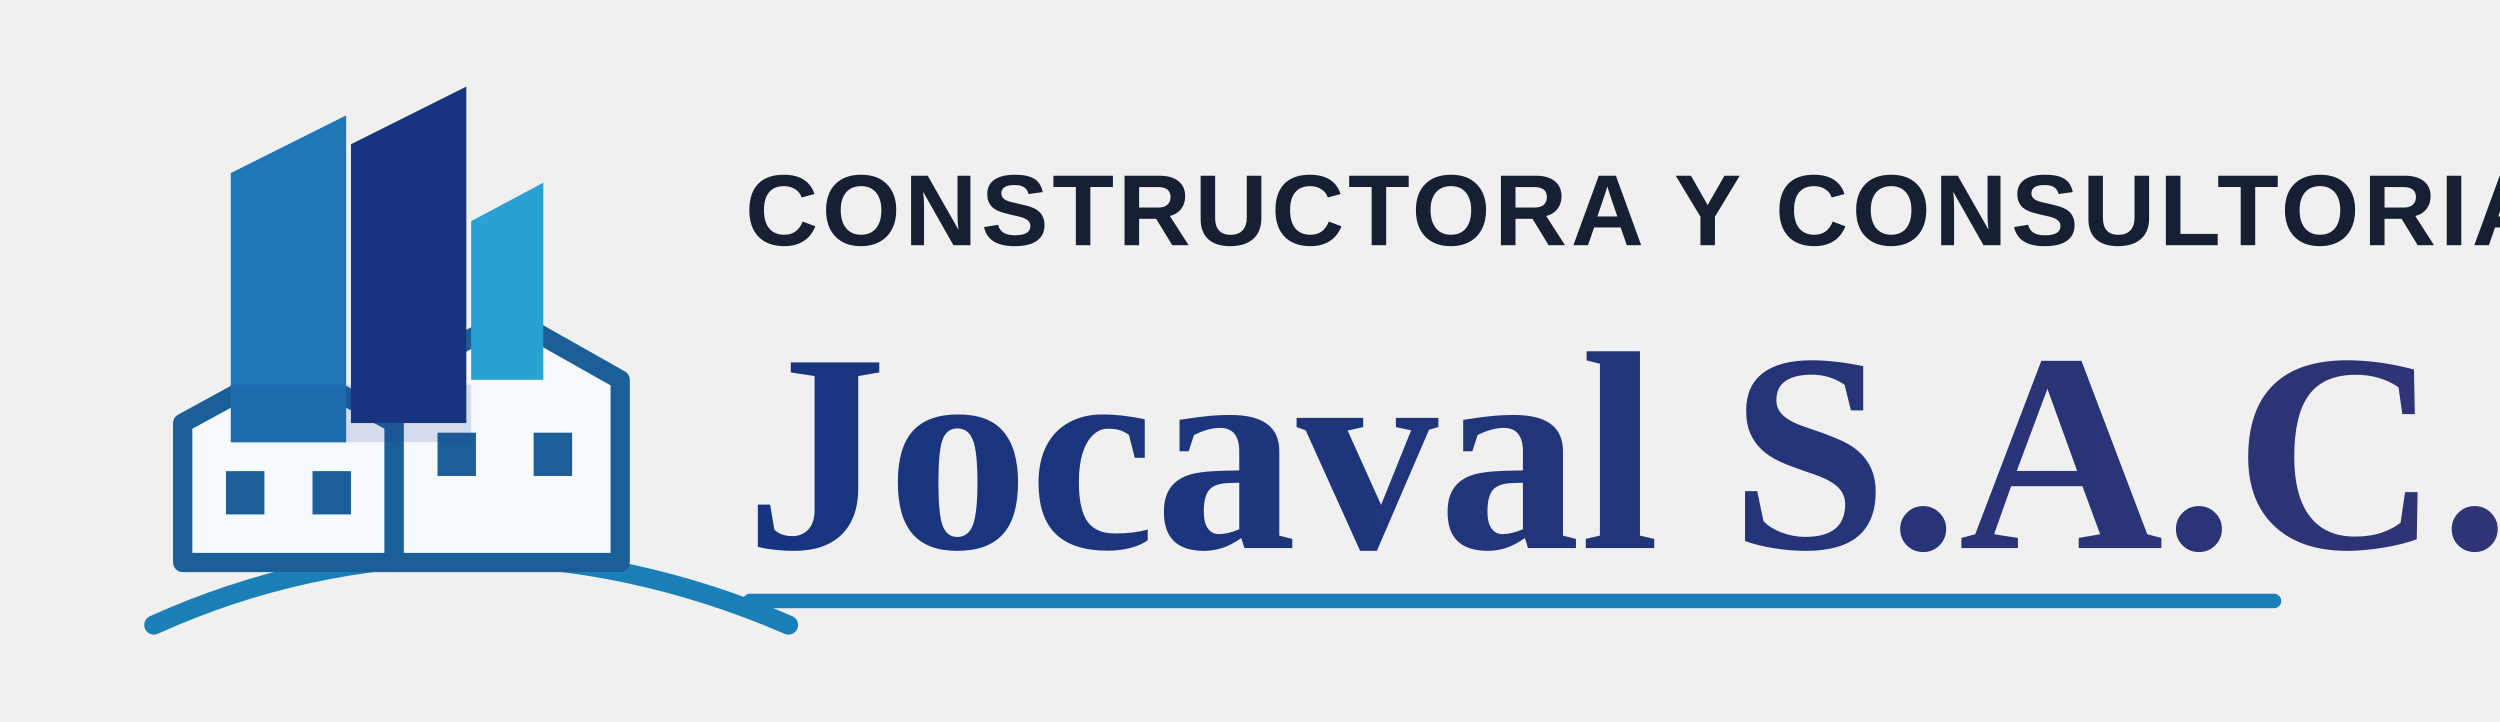
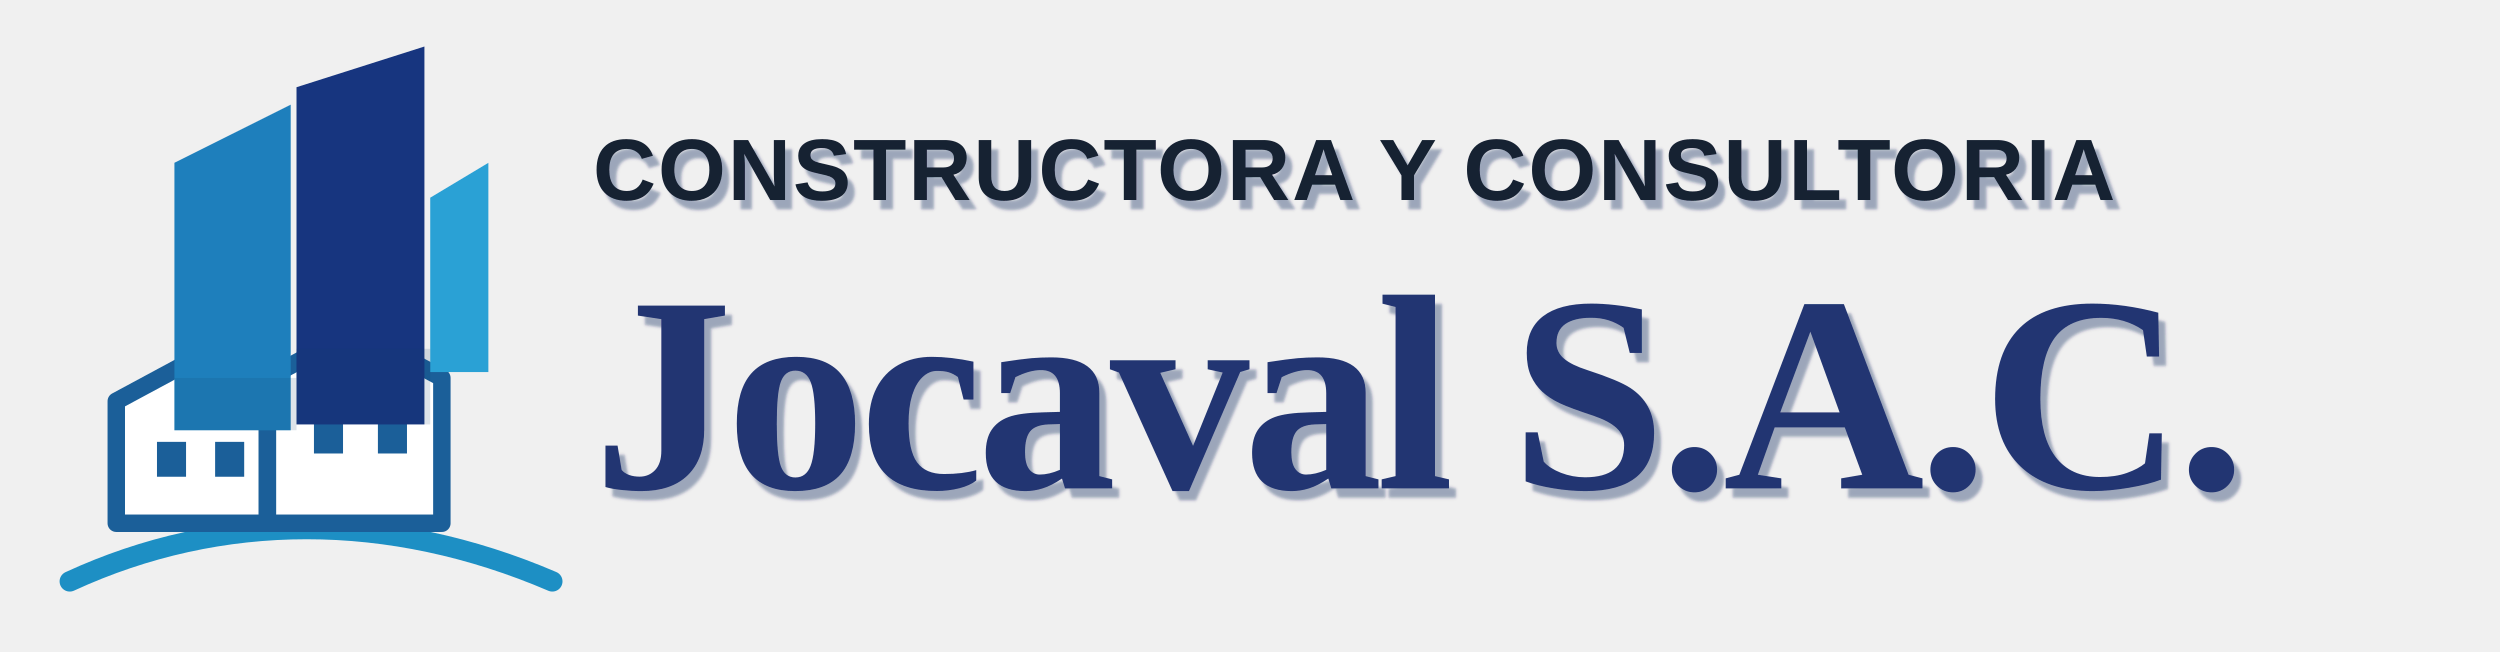
- <svg xmlns="http://www.w3.org/2000/svg" viewBox="0 0 520 150" role="img" aria-labelledby="title desc">
+ <svg xmlns="http://www.w3.org/2000/svg" viewBox="0 0 430 112" role="img" aria-labelledby="title desc">
  <defs>
-     <linearGradient id="tower" x1="0" x2="1" y1="0" y2="1">
-       <stop offset="0%" stop-color="#12307a" />
-       <stop offset="100%" stop-color="#1f8ac8" />
+     <linearGradient id="buildingMain" x1="0" x2="1" y1="0" y2="1">
+       <stop offset="0%" stop-color="#17357f" />
+       <stop offset="100%" stop-color="#1e8ac8" />
    </linearGradient>
-     <linearGradient id="name" x1="0" x2="1" y1="0" y2="0">
-       <stop offset="0%" stop-color="#17357f" />
-       <stop offset="100%" stop-color="#2f3474" />
-     </linearGradient>
+     <filter id="softShadow" x="-15%" y="-15%" width="130%" height="130%">
+       <feDropShadow dx="1.2" dy="1.6" stdDeviation="0.3" flood-color="#0c1f58" flood-opacity="0.35" />
+     </filter>
  </defs>
-   <rect width="520" height="150" fill="none" />
-   <g transform="translate(18 14)">
-     <path d="M14 116c42-19 88-19 132 0" fill="none" stroke="#1b7fb7" stroke-width="4" stroke-linecap="round" />
-     <path d="M20 103h44V74l-22-12-22 12v29Z" fill="#f7fbff" stroke="#1b5f99" stroke-width="4" stroke-linejoin="round" />
-     <path d="M64 103h47V65L88 52 64 65v38Z" fill="#f7fbff" stroke="#1b5f99" stroke-width="4" stroke-linejoin="round" />
-     <path d="M29 84h8v9h-8zM47 84h8v9h-8zM73 76h8v9h-8zM93 76h8v9h-8z" fill="#1b5f99" />
-     <path d="M30 66V22l24-12v68H30Z" fill="#1e77b7" />
-     <path d="M55 61V16L79 4v70H55Z" fill="#17357f" />
-     <path d="M80 56V32l15-8v41H80Z" fill="#2aa1d5" />
-     <path d="M30 66h50v12H30z" fill="#17357f" opacity="0.16" />
+   <rect width="430" height="112" fill="none" />
+   <g transform="translate(8 8)">
+     <path d="M4 92c26-12 55-12 83 0" fill="none" stroke="#1d8fc4" stroke-width="3.5" stroke-linecap="round" />
+     <path d="M12 82h26V61L25 54 12 61v21Z" fill="#ffffff" stroke="#1b5f99" stroke-width="3" stroke-linejoin="round" />
+     <path d="M38 82h30V57L53 49 38 57v25Z" fill="#ffffff" stroke="#1b5f99" stroke-width="3" stroke-linejoin="round" />
+     <path d="M19 68h5v6h-5zM29 68h5v6h-5zM46 64h5v6h-5zM57 64h5v6h-5z" fill="#1b5f99" />
+     <path d="M22 57V20l20-10v56H22Z" fill="#1e7fbc" />
+     <path d="M43 52V7l22-7v65H43Z" fill="#17357f" />
+     <path d="M66 50V26l10-6v36H66Z" fill="#2aa1d5" />
+     <path d="M22 57h21v9H22zM43 52h23v13H43z" fill="#0d3b66" opacity="0.14" />
  </g>
-   <g transform="translate(155 31)">
-     <text x="0" y="20" fill="#172033" font-family="Barlow, Arial, sans-serif" font-size="21" font-weight="800" letter-spacing=".8">
+   <g transform="translate(102 24)" filter="url(#softShadow)">
+     <text x="0" y="0" dominant-baseline="hanging" fill="#172033" font-family="Barlow, Arial, sans-serif" font-size="15" font-weight="800" letter-spacing=".35">
      CONSTRUCTORA Y CONSULTORIA
    </text>
-     <text x="0" y="83" fill="url(#name)" font-family="Georgia, 'Times New Roman', serif" font-size="59" font-weight="700">
+     <text x="0" y="60" fill="#243472" font-family="Georgia, 'Times New Roman', serif" font-size="48" font-weight="700" letter-spacing="-1.1">
      Jocaval S.A.C.
    </text>
-     <path d="M1 94h317" stroke="#1b7fb7" stroke-width="3" stroke-linecap="round" />
  </g>
</svg>
